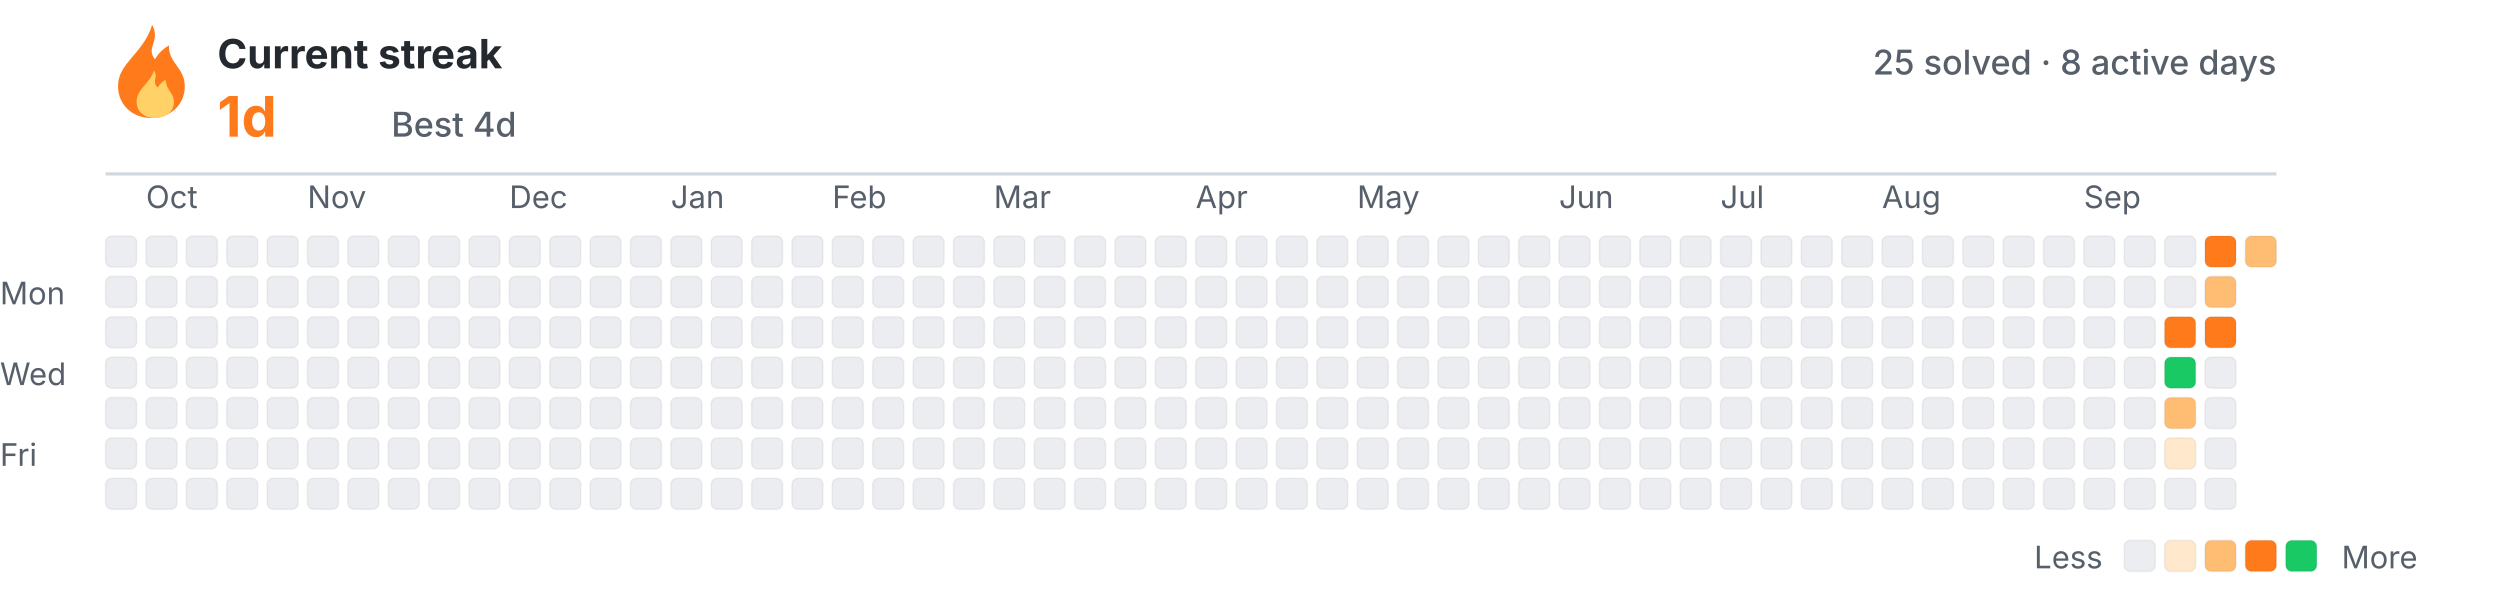
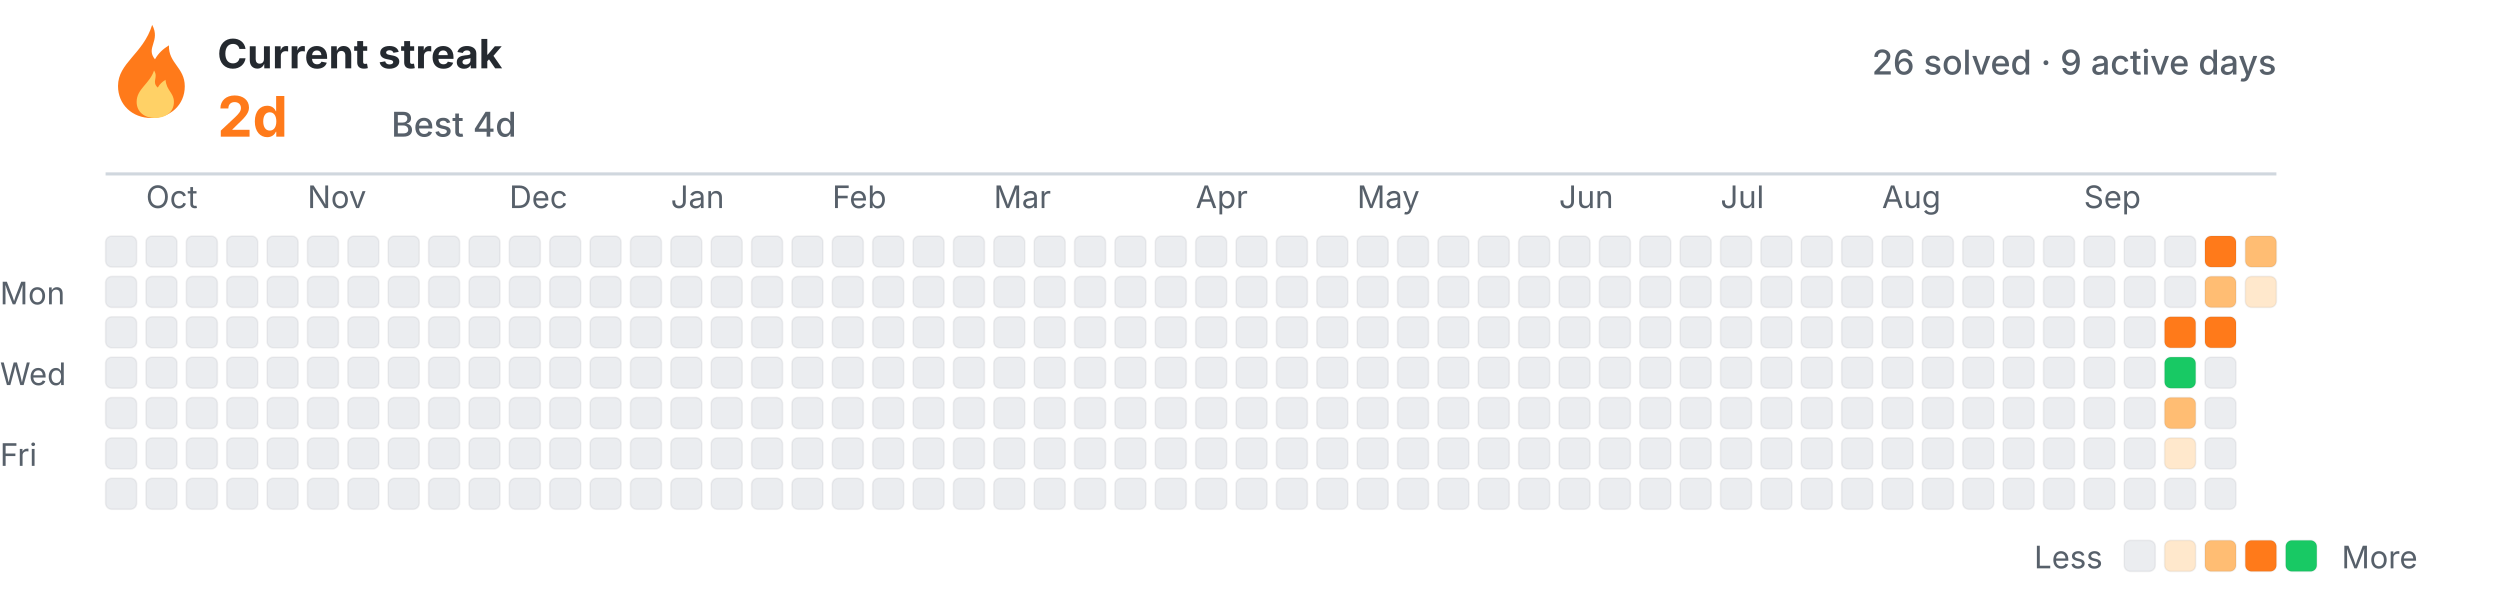
<svg xmlns="http://www.w3.org/2000/svg" width="805" height="198" viewBox="0 0 805 198" role="img" aria-labelledby="title desc">
  <style>
:root{color-scheme:light dark}
.label{font:10px -apple-system,BlinkMacSystemFont,"Segoe UI",sans-serif;fill:#57606a}
.metric{font:650 13px -apple-system,BlinkMacSystemFont,"Segoe UI",sans-serif;fill:#24292f}
.metric-strong{font:750 18px -apple-system,BlinkMacSystemFont,"Segoe UI",sans-serif;fill:#ff7a1a}
.metric-muted{font:550 11px -apple-system,BlinkMacSystemFont,"Segoe UI",sans-serif;fill:#57606a}
.flame{fill:#ff7a1a}
.spark{fill:#ffd166}
.rule{stroke:#d0d7de;stroke-width:1}
.cell{shape-rendering:geometricPrecision;stroke:rgba(27,31,36,.06);stroke-width:.5}
.level-0{fill:#ebedf0}.level-1{fill:#ffe8cc}.level-2{fill:#ffbd73}.level-3{fill:#ff7a1a}.level-4{fill:#18c964}
@media (prefers-color-scheme:dark){.label,.metric-muted{fill:#8b949e}.metric{fill:#f0f6fc}.rule{stroke:#30363d}.cell{stroke:rgba(240,246,252,.06)}.level-0{fill:#161b22}.level-1{fill:#3a2414}.level-2{fill:#7a3d12}.level-3{fill:#ff7a1a}.level-4{fill:#2fd46f}}
</style>
  <g transform="translate(34,8)">
    <path class="flame" d="M15 0c2.8 5.3-2.2 7.3.9 11.1 1.1-2 2.7-3.4 4.5-4.5-.2 5.8 5.1 7.1 5.1 13.2 0 6-4.7 10.2-10.8 10.2S4 25.7 4 19.7C4 12.2 12.1 9.4 15 0Z" />
    <path class="spark" d="M15.6 14.7c1.5 2.3-.9 3.6 1.2 5.5.6-1.1 1.5-1.9 2.5-2.5.3 3.5 2.7 4.2 2.7 7.1 0 3.4-2.8 5.2-6.1 5.2s-5.9-1.9-5.9-5.2c0-4.2 4.2-5.8 5.6-10.1Z" />
    <text x="36" y="14" class="metric">Current streak</text>
-     <text x="36" y="36" class="metric-strong">1d</text>
+     <text x="36" y="36" class="metric-strong">2d</text>
    <text x="92" y="36" class="metric-muted">Best 4d</text>
  </g>
-   <text x="733" y="24" class="metric-muted" text-anchor="end">25 solved · 8 active days</text>
+   <text x="733" y="24" class="metric-muted" text-anchor="end">26 solved · 9 active days</text>
  <line x1="34" y1="56" x2="733" y2="56" class="rule" />
  <text x="47" y="67" class="label">Oct</text>
  <text x="99" y="67" class="label">Nov</text>
  <text x="164" y="67" class="label">Dec</text>
  <text x="216" y="67" class="label">Jan</text>
  <text x="268" y="67" class="label">Feb</text>
  <text x="320" y="67" class="label">Mar</text>
  <text x="385" y="67" class="label">Apr</text>
  <text x="437" y="67" class="label">May</text>
  <text x="502" y="67" class="label">Jun</text>
  <text x="554" y="67" class="label">Jul</text>
  <text x="606" y="67" class="label">Aug</text>
  <text x="671" y="67" class="label">Sep</text>
  <text x="0" y="98" class="label">Mon</text>
  <text x="0" y="124" class="label">Wed</text>
  <text x="0" y="150" class="label">Fri</text>
  <rect x="34" y="76" width="10" height="10" rx="2" class="cell level-0" />
  <rect x="34" y="89" width="10" height="10" rx="2" class="cell level-0" />
  <rect x="34" y="102" width="10" height="10" rx="2" class="cell level-0" />
  <rect x="34" y="115" width="10" height="10" rx="2" class="cell level-0" />
  <rect x="34" y="128" width="10" height="10" rx="2" class="cell level-0" />
  <rect x="34" y="141" width="10" height="10" rx="2" class="cell level-0" />
  <rect x="34" y="154" width="10" height="10" rx="2" class="cell level-0" />
  <rect x="47" y="76" width="10" height="10" rx="2" class="cell level-0" />
  <rect x="47" y="89" width="10" height="10" rx="2" class="cell level-0" />
  <rect x="47" y="102" width="10" height="10" rx="2" class="cell level-0" />
  <rect x="47" y="115" width="10" height="10" rx="2" class="cell level-0" />
  <rect x="47" y="128" width="10" height="10" rx="2" class="cell level-0" />
  <rect x="47" y="141" width="10" height="10" rx="2" class="cell level-0" />
  <rect x="47" y="154" width="10" height="10" rx="2" class="cell level-0" />
  <rect x="60" y="76" width="10" height="10" rx="2" class="cell level-0" />
  <rect x="60" y="89" width="10" height="10" rx="2" class="cell level-0" />
  <rect x="60" y="102" width="10" height="10" rx="2" class="cell level-0" />
  <rect x="60" y="115" width="10" height="10" rx="2" class="cell level-0" />
  <rect x="60" y="128" width="10" height="10" rx="2" class="cell level-0" />
  <rect x="60" y="141" width="10" height="10" rx="2" class="cell level-0" />
  <rect x="60" y="154" width="10" height="10" rx="2" class="cell level-0" />
  <rect x="73" y="76" width="10" height="10" rx="2" class="cell level-0" />
  <rect x="73" y="89" width="10" height="10" rx="2" class="cell level-0" />
  <rect x="73" y="102" width="10" height="10" rx="2" class="cell level-0" />
  <rect x="73" y="115" width="10" height="10" rx="2" class="cell level-0" />
  <rect x="73" y="128" width="10" height="10" rx="2" class="cell level-0" />
  <rect x="73" y="141" width="10" height="10" rx="2" class="cell level-0" />
  <rect x="73" y="154" width="10" height="10" rx="2" class="cell level-0" />
  <rect x="86" y="76" width="10" height="10" rx="2" class="cell level-0" />
  <rect x="86" y="89" width="10" height="10" rx="2" class="cell level-0" />
  <rect x="86" y="102" width="10" height="10" rx="2" class="cell level-0" />
  <rect x="86" y="115" width="10" height="10" rx="2" class="cell level-0" />
  <rect x="86" y="128" width="10" height="10" rx="2" class="cell level-0" />
  <rect x="86" y="141" width="10" height="10" rx="2" class="cell level-0" />
  <rect x="86" y="154" width="10" height="10" rx="2" class="cell level-0" />
  <rect x="99" y="76" width="10" height="10" rx="2" class="cell level-0" />
  <rect x="99" y="89" width="10" height="10" rx="2" class="cell level-0" />
  <rect x="99" y="102" width="10" height="10" rx="2" class="cell level-0" />
  <rect x="99" y="115" width="10" height="10" rx="2" class="cell level-0" />
  <rect x="99" y="128" width="10" height="10" rx="2" class="cell level-0" />
  <rect x="99" y="141" width="10" height="10" rx="2" class="cell level-0" />
  <rect x="99" y="154" width="10" height="10" rx="2" class="cell level-0" />
  <rect x="112" y="76" width="10" height="10" rx="2" class="cell level-0" />
  <rect x="112" y="89" width="10" height="10" rx="2" class="cell level-0" />
  <rect x="112" y="102" width="10" height="10" rx="2" class="cell level-0" />
  <rect x="112" y="115" width="10" height="10" rx="2" class="cell level-0" />
  <rect x="112" y="128" width="10" height="10" rx="2" class="cell level-0" />
  <rect x="112" y="141" width="10" height="10" rx="2" class="cell level-0" />
  <rect x="112" y="154" width="10" height="10" rx="2" class="cell level-0" />
  <rect x="125" y="76" width="10" height="10" rx="2" class="cell level-0" />
  <rect x="125" y="89" width="10" height="10" rx="2" class="cell level-0" />
  <rect x="125" y="102" width="10" height="10" rx="2" class="cell level-0" />
  <rect x="125" y="115" width="10" height="10" rx="2" class="cell level-0" />
  <rect x="125" y="128" width="10" height="10" rx="2" class="cell level-0" />
  <rect x="125" y="141" width="10" height="10" rx="2" class="cell level-0" />
  <rect x="125" y="154" width="10" height="10" rx="2" class="cell level-0" />
  <rect x="138" y="76" width="10" height="10" rx="2" class="cell level-0" />
  <rect x="138" y="89" width="10" height="10" rx="2" class="cell level-0" />
  <rect x="138" y="102" width="10" height="10" rx="2" class="cell level-0" />
  <rect x="138" y="115" width="10" height="10" rx="2" class="cell level-0" />
  <rect x="138" y="128" width="10" height="10" rx="2" class="cell level-0" />
  <rect x="138" y="141" width="10" height="10" rx="2" class="cell level-0" />
  <rect x="138" y="154" width="10" height="10" rx="2" class="cell level-0" />
  <rect x="151" y="76" width="10" height="10" rx="2" class="cell level-0" />
  <rect x="151" y="89" width="10" height="10" rx="2" class="cell level-0" />
  <rect x="151" y="102" width="10" height="10" rx="2" class="cell level-0" />
  <rect x="151" y="115" width="10" height="10" rx="2" class="cell level-0" />
  <rect x="151" y="128" width="10" height="10" rx="2" class="cell level-0" />
  <rect x="151" y="141" width="10" height="10" rx="2" class="cell level-0" />
  <rect x="151" y="154" width="10" height="10" rx="2" class="cell level-0" />
  <rect x="164" y="76" width="10" height="10" rx="2" class="cell level-0" />
  <rect x="164" y="89" width="10" height="10" rx="2" class="cell level-0" />
  <rect x="164" y="102" width="10" height="10" rx="2" class="cell level-0" />
  <rect x="164" y="115" width="10" height="10" rx="2" class="cell level-0" />
  <rect x="164" y="128" width="10" height="10" rx="2" class="cell level-0" />
  <rect x="164" y="141" width="10" height="10" rx="2" class="cell level-0" />
  <rect x="164" y="154" width="10" height="10" rx="2" class="cell level-0" />
  <rect x="177" y="76" width="10" height="10" rx="2" class="cell level-0" />
  <rect x="177" y="89" width="10" height="10" rx="2" class="cell level-0" />
  <rect x="177" y="102" width="10" height="10" rx="2" class="cell level-0" />
  <rect x="177" y="115" width="10" height="10" rx="2" class="cell level-0" />
  <rect x="177" y="128" width="10" height="10" rx="2" class="cell level-0" />
  <rect x="177" y="141" width="10" height="10" rx="2" class="cell level-0" />
  <rect x="177" y="154" width="10" height="10" rx="2" class="cell level-0" />
  <rect x="190" y="76" width="10" height="10" rx="2" class="cell level-0" />
  <rect x="190" y="89" width="10" height="10" rx="2" class="cell level-0" />
  <rect x="190" y="102" width="10" height="10" rx="2" class="cell level-0" />
  <rect x="190" y="115" width="10" height="10" rx="2" class="cell level-0" />
  <rect x="190" y="128" width="10" height="10" rx="2" class="cell level-0" />
  <rect x="190" y="141" width="10" height="10" rx="2" class="cell level-0" />
  <rect x="190" y="154" width="10" height="10" rx="2" class="cell level-0" />
  <rect x="203" y="76" width="10" height="10" rx="2" class="cell level-0" />
  <rect x="203" y="89" width="10" height="10" rx="2" class="cell level-0" />
  <rect x="203" y="102" width="10" height="10" rx="2" class="cell level-0" />
  <rect x="203" y="115" width="10" height="10" rx="2" class="cell level-0" />
  <rect x="203" y="128" width="10" height="10" rx="2" class="cell level-0" />
  <rect x="203" y="141" width="10" height="10" rx="2" class="cell level-0" />
  <rect x="203" y="154" width="10" height="10" rx="2" class="cell level-0" />
  <rect x="216" y="76" width="10" height="10" rx="2" class="cell level-0" />
  <rect x="216" y="89" width="10" height="10" rx="2" class="cell level-0" />
  <rect x="216" y="102" width="10" height="10" rx="2" class="cell level-0" />
  <rect x="216" y="115" width="10" height="10" rx="2" class="cell level-0" />
  <rect x="216" y="128" width="10" height="10" rx="2" class="cell level-0" />
  <rect x="216" y="141" width="10" height="10" rx="2" class="cell level-0" />
  <rect x="216" y="154" width="10" height="10" rx="2" class="cell level-0" />
  <rect x="229" y="76" width="10" height="10" rx="2" class="cell level-0" />
  <rect x="229" y="89" width="10" height="10" rx="2" class="cell level-0" />
  <rect x="229" y="102" width="10" height="10" rx="2" class="cell level-0" />
  <rect x="229" y="115" width="10" height="10" rx="2" class="cell level-0" />
  <rect x="229" y="128" width="10" height="10" rx="2" class="cell level-0" />
  <rect x="229" y="141" width="10" height="10" rx="2" class="cell level-0" />
  <rect x="229" y="154" width="10" height="10" rx="2" class="cell level-0" />
  <rect x="242" y="76" width="10" height="10" rx="2" class="cell level-0" />
  <rect x="242" y="89" width="10" height="10" rx="2" class="cell level-0" />
  <rect x="242" y="102" width="10" height="10" rx="2" class="cell level-0" />
  <rect x="242" y="115" width="10" height="10" rx="2" class="cell level-0" />
  <rect x="242" y="128" width="10" height="10" rx="2" class="cell level-0" />
  <rect x="242" y="141" width="10" height="10" rx="2" class="cell level-0" />
  <rect x="242" y="154" width="10" height="10" rx="2" class="cell level-0" />
  <rect x="255" y="76" width="10" height="10" rx="2" class="cell level-0" />
  <rect x="255" y="89" width="10" height="10" rx="2" class="cell level-0" />
  <rect x="255" y="102" width="10" height="10" rx="2" class="cell level-0" />
  <rect x="255" y="115" width="10" height="10" rx="2" class="cell level-0" />
  <rect x="255" y="128" width="10" height="10" rx="2" class="cell level-0" />
  <rect x="255" y="141" width="10" height="10" rx="2" class="cell level-0" />
  <rect x="255" y="154" width="10" height="10" rx="2" class="cell level-0" />
  <rect x="268" y="76" width="10" height="10" rx="2" class="cell level-0" />
  <rect x="268" y="89" width="10" height="10" rx="2" class="cell level-0" />
  <rect x="268" y="102" width="10" height="10" rx="2" class="cell level-0" />
  <rect x="268" y="115" width="10" height="10" rx="2" class="cell level-0" />
  <rect x="268" y="128" width="10" height="10" rx="2" class="cell level-0" />
  <rect x="268" y="141" width="10" height="10" rx="2" class="cell level-0" />
  <rect x="268" y="154" width="10" height="10" rx="2" class="cell level-0" />
  <rect x="281" y="76" width="10" height="10" rx="2" class="cell level-0" />
  <rect x="281" y="89" width="10" height="10" rx="2" class="cell level-0" />
  <rect x="281" y="102" width="10" height="10" rx="2" class="cell level-0" />
  <rect x="281" y="115" width="10" height="10" rx="2" class="cell level-0" />
  <rect x="281" y="128" width="10" height="10" rx="2" class="cell level-0" />
  <rect x="281" y="141" width="10" height="10" rx="2" class="cell level-0" />
  <rect x="281" y="154" width="10" height="10" rx="2" class="cell level-0" />
  <rect x="294" y="76" width="10" height="10" rx="2" class="cell level-0" />
  <rect x="294" y="89" width="10" height="10" rx="2" class="cell level-0" />
  <rect x="294" y="102" width="10" height="10" rx="2" class="cell level-0" />
  <rect x="294" y="115" width="10" height="10" rx="2" class="cell level-0" />
  <rect x="294" y="128" width="10" height="10" rx="2" class="cell level-0" />
  <rect x="294" y="141" width="10" height="10" rx="2" class="cell level-0" />
  <rect x="294" y="154" width="10" height="10" rx="2" class="cell level-0" />
  <rect x="307" y="76" width="10" height="10" rx="2" class="cell level-0" />
  <rect x="307" y="89" width="10" height="10" rx="2" class="cell level-0" />
  <rect x="307" y="102" width="10" height="10" rx="2" class="cell level-0" />
  <rect x="307" y="115" width="10" height="10" rx="2" class="cell level-0" />
  <rect x="307" y="128" width="10" height="10" rx="2" class="cell level-0" />
  <rect x="307" y="141" width="10" height="10" rx="2" class="cell level-0" />
  <rect x="307" y="154" width="10" height="10" rx="2" class="cell level-0" />
  <rect x="320" y="76" width="10" height="10" rx="2" class="cell level-0" />
  <rect x="320" y="89" width="10" height="10" rx="2" class="cell level-0" />
  <rect x="320" y="102" width="10" height="10" rx="2" class="cell level-0" />
  <rect x="320" y="115" width="10" height="10" rx="2" class="cell level-0" />
  <rect x="320" y="128" width="10" height="10" rx="2" class="cell level-0" />
  <rect x="320" y="141" width="10" height="10" rx="2" class="cell level-0" />
  <rect x="320" y="154" width="10" height="10" rx="2" class="cell level-0" />
  <rect x="333" y="76" width="10" height="10" rx="2" class="cell level-0" />
  <rect x="333" y="89" width="10" height="10" rx="2" class="cell level-0" />
  <rect x="333" y="102" width="10" height="10" rx="2" class="cell level-0" />
  <rect x="333" y="115" width="10" height="10" rx="2" class="cell level-0" />
  <rect x="333" y="128" width="10" height="10" rx="2" class="cell level-0" />
  <rect x="333" y="141" width="10" height="10" rx="2" class="cell level-0" />
  <rect x="333" y="154" width="10" height="10" rx="2" class="cell level-0" />
  <rect x="346" y="76" width="10" height="10" rx="2" class="cell level-0" />
  <rect x="346" y="89" width="10" height="10" rx="2" class="cell level-0" />
  <rect x="346" y="102" width="10" height="10" rx="2" class="cell level-0" />
  <rect x="346" y="115" width="10" height="10" rx="2" class="cell level-0" />
  <rect x="346" y="128" width="10" height="10" rx="2" class="cell level-0" />
  <rect x="346" y="141" width="10" height="10" rx="2" class="cell level-0" />
  <rect x="346" y="154" width="10" height="10" rx="2" class="cell level-0" />
  <rect x="359" y="76" width="10" height="10" rx="2" class="cell level-0" />
  <rect x="359" y="89" width="10" height="10" rx="2" class="cell level-0" />
  <rect x="359" y="102" width="10" height="10" rx="2" class="cell level-0" />
  <rect x="359" y="115" width="10" height="10" rx="2" class="cell level-0" />
  <rect x="359" y="128" width="10" height="10" rx="2" class="cell level-0" />
  <rect x="359" y="141" width="10" height="10" rx="2" class="cell level-0" />
  <rect x="359" y="154" width="10" height="10" rx="2" class="cell level-0" />
  <rect x="372" y="76" width="10" height="10" rx="2" class="cell level-0" />
  <rect x="372" y="89" width="10" height="10" rx="2" class="cell level-0" />
  <rect x="372" y="102" width="10" height="10" rx="2" class="cell level-0" />
  <rect x="372" y="115" width="10" height="10" rx="2" class="cell level-0" />
  <rect x="372" y="128" width="10" height="10" rx="2" class="cell level-0" />
  <rect x="372" y="141" width="10" height="10" rx="2" class="cell level-0" />
  <rect x="372" y="154" width="10" height="10" rx="2" class="cell level-0" />
  <rect x="385" y="76" width="10" height="10" rx="2" class="cell level-0" />
  <rect x="385" y="89" width="10" height="10" rx="2" class="cell level-0" />
  <rect x="385" y="102" width="10" height="10" rx="2" class="cell level-0" />
  <rect x="385" y="115" width="10" height="10" rx="2" class="cell level-0" />
  <rect x="385" y="128" width="10" height="10" rx="2" class="cell level-0" />
  <rect x="385" y="141" width="10" height="10" rx="2" class="cell level-0" />
  <rect x="385" y="154" width="10" height="10" rx="2" class="cell level-0" />
  <rect x="398" y="76" width="10" height="10" rx="2" class="cell level-0" />
  <rect x="398" y="89" width="10" height="10" rx="2" class="cell level-0" />
  <rect x="398" y="102" width="10" height="10" rx="2" class="cell level-0" />
  <rect x="398" y="115" width="10" height="10" rx="2" class="cell level-0" />
  <rect x="398" y="128" width="10" height="10" rx="2" class="cell level-0" />
  <rect x="398" y="141" width="10" height="10" rx="2" class="cell level-0" />
  <rect x="398" y="154" width="10" height="10" rx="2" class="cell level-0" />
  <rect x="411" y="76" width="10" height="10" rx="2" class="cell level-0" />
  <rect x="411" y="89" width="10" height="10" rx="2" class="cell level-0" />
  <rect x="411" y="102" width="10" height="10" rx="2" class="cell level-0" />
  <rect x="411" y="115" width="10" height="10" rx="2" class="cell level-0" />
  <rect x="411" y="128" width="10" height="10" rx="2" class="cell level-0" />
  <rect x="411" y="141" width="10" height="10" rx="2" class="cell level-0" />
  <rect x="411" y="154" width="10" height="10" rx="2" class="cell level-0" />
  <rect x="424" y="76" width="10" height="10" rx="2" class="cell level-0" />
  <rect x="424" y="89" width="10" height="10" rx="2" class="cell level-0" />
  <rect x="424" y="102" width="10" height="10" rx="2" class="cell level-0" />
  <rect x="424" y="115" width="10" height="10" rx="2" class="cell level-0" />
  <rect x="424" y="128" width="10" height="10" rx="2" class="cell level-0" />
  <rect x="424" y="141" width="10" height="10" rx="2" class="cell level-0" />
  <rect x="424" y="154" width="10" height="10" rx="2" class="cell level-0" />
  <rect x="437" y="76" width="10" height="10" rx="2" class="cell level-0" />
  <rect x="437" y="89" width="10" height="10" rx="2" class="cell level-0" />
  <rect x="437" y="102" width="10" height="10" rx="2" class="cell level-0" />
  <rect x="437" y="115" width="10" height="10" rx="2" class="cell level-0" />
  <rect x="437" y="128" width="10" height="10" rx="2" class="cell level-0" />
  <rect x="437" y="141" width="10" height="10" rx="2" class="cell level-0" />
  <rect x="437" y="154" width="10" height="10" rx="2" class="cell level-0" />
  <rect x="450" y="76" width="10" height="10" rx="2" class="cell level-0" />
  <rect x="450" y="89" width="10" height="10" rx="2" class="cell level-0" />
  <rect x="450" y="102" width="10" height="10" rx="2" class="cell level-0" />
  <rect x="450" y="115" width="10" height="10" rx="2" class="cell level-0" />
  <rect x="450" y="128" width="10" height="10" rx="2" class="cell level-0" />
  <rect x="450" y="141" width="10" height="10" rx="2" class="cell level-0" />
  <rect x="450" y="154" width="10" height="10" rx="2" class="cell level-0" />
  <rect x="463" y="76" width="10" height="10" rx="2" class="cell level-0" />
  <rect x="463" y="89" width="10" height="10" rx="2" class="cell level-0" />
  <rect x="463" y="102" width="10" height="10" rx="2" class="cell level-0" />
  <rect x="463" y="115" width="10" height="10" rx="2" class="cell level-0" />
  <rect x="463" y="128" width="10" height="10" rx="2" class="cell level-0" />
  <rect x="463" y="141" width="10" height="10" rx="2" class="cell level-0" />
  <rect x="463" y="154" width="10" height="10" rx="2" class="cell level-0" />
  <rect x="476" y="76" width="10" height="10" rx="2" class="cell level-0" />
  <rect x="476" y="89" width="10" height="10" rx="2" class="cell level-0" />
  <rect x="476" y="102" width="10" height="10" rx="2" class="cell level-0" />
  <rect x="476" y="115" width="10" height="10" rx="2" class="cell level-0" />
  <rect x="476" y="128" width="10" height="10" rx="2" class="cell level-0" />
  <rect x="476" y="141" width="10" height="10" rx="2" class="cell level-0" />
  <rect x="476" y="154" width="10" height="10" rx="2" class="cell level-0" />
  <rect x="489" y="76" width="10" height="10" rx="2" class="cell level-0" />
  <rect x="489" y="89" width="10" height="10" rx="2" class="cell level-0" />
  <rect x="489" y="102" width="10" height="10" rx="2" class="cell level-0" />
  <rect x="489" y="115" width="10" height="10" rx="2" class="cell level-0" />
  <rect x="489" y="128" width="10" height="10" rx="2" class="cell level-0" />
  <rect x="489" y="141" width="10" height="10" rx="2" class="cell level-0" />
  <rect x="489" y="154" width="10" height="10" rx="2" class="cell level-0" />
  <rect x="502" y="76" width="10" height="10" rx="2" class="cell level-0" />
  <rect x="502" y="89" width="10" height="10" rx="2" class="cell level-0" />
  <rect x="502" y="102" width="10" height="10" rx="2" class="cell level-0" />
  <rect x="502" y="115" width="10" height="10" rx="2" class="cell level-0" />
  <rect x="502" y="128" width="10" height="10" rx="2" class="cell level-0" />
  <rect x="502" y="141" width="10" height="10" rx="2" class="cell level-0" />
  <rect x="502" y="154" width="10" height="10" rx="2" class="cell level-0" />
  <rect x="515" y="76" width="10" height="10" rx="2" class="cell level-0" />
  <rect x="515" y="89" width="10" height="10" rx="2" class="cell level-0" />
  <rect x="515" y="102" width="10" height="10" rx="2" class="cell level-0" />
  <rect x="515" y="115" width="10" height="10" rx="2" class="cell level-0" />
  <rect x="515" y="128" width="10" height="10" rx="2" class="cell level-0" />
  <rect x="515" y="141" width="10" height="10" rx="2" class="cell level-0" />
  <rect x="515" y="154" width="10" height="10" rx="2" class="cell level-0" />
  <rect x="528" y="76" width="10" height="10" rx="2" class="cell level-0" />
  <rect x="528" y="89" width="10" height="10" rx="2" class="cell level-0" />
  <rect x="528" y="102" width="10" height="10" rx="2" class="cell level-0" />
  <rect x="528" y="115" width="10" height="10" rx="2" class="cell level-0" />
  <rect x="528" y="128" width="10" height="10" rx="2" class="cell level-0" />
  <rect x="528" y="141" width="10" height="10" rx="2" class="cell level-0" />
  <rect x="528" y="154" width="10" height="10" rx="2" class="cell level-0" />
  <rect x="541" y="76" width="10" height="10" rx="2" class="cell level-0" />
  <rect x="541" y="89" width="10" height="10" rx="2" class="cell level-0" />
  <rect x="541" y="102" width="10" height="10" rx="2" class="cell level-0" />
  <rect x="541" y="115" width="10" height="10" rx="2" class="cell level-0" />
  <rect x="541" y="128" width="10" height="10" rx="2" class="cell level-0" />
  <rect x="541" y="141" width="10" height="10" rx="2" class="cell level-0" />
  <rect x="541" y="154" width="10" height="10" rx="2" class="cell level-0" />
  <rect x="554" y="76" width="10" height="10" rx="2" class="cell level-0" />
  <rect x="554" y="89" width="10" height="10" rx="2" class="cell level-0" />
  <rect x="554" y="102" width="10" height="10" rx="2" class="cell level-0" />
  <rect x="554" y="115" width="10" height="10" rx="2" class="cell level-0" />
  <rect x="554" y="128" width="10" height="10" rx="2" class="cell level-0" />
  <rect x="554" y="141" width="10" height="10" rx="2" class="cell level-0" />
  <rect x="554" y="154" width="10" height="10" rx="2" class="cell level-0" />
  <rect x="567" y="76" width="10" height="10" rx="2" class="cell level-0" />
  <rect x="567" y="89" width="10" height="10" rx="2" class="cell level-0" />
  <rect x="567" y="102" width="10" height="10" rx="2" class="cell level-0" />
  <rect x="567" y="115" width="10" height="10" rx="2" class="cell level-0" />
  <rect x="567" y="128" width="10" height="10" rx="2" class="cell level-0" />
  <rect x="567" y="141" width="10" height="10" rx="2" class="cell level-0" />
  <rect x="567" y="154" width="10" height="10" rx="2" class="cell level-0" />
  <rect x="580" y="76" width="10" height="10" rx="2" class="cell level-0" />
  <rect x="580" y="89" width="10" height="10" rx="2" class="cell level-0" />
  <rect x="580" y="102" width="10" height="10" rx="2" class="cell level-0" />
  <rect x="580" y="115" width="10" height="10" rx="2" class="cell level-0" />
  <rect x="580" y="128" width="10" height="10" rx="2" class="cell level-0" />
  <rect x="580" y="141" width="10" height="10" rx="2" class="cell level-0" />
  <rect x="580" y="154" width="10" height="10" rx="2" class="cell level-0" />
  <rect x="593" y="76" width="10" height="10" rx="2" class="cell level-0" />
  <rect x="593" y="89" width="10" height="10" rx="2" class="cell level-0" />
  <rect x="593" y="102" width="10" height="10" rx="2" class="cell level-0" />
  <rect x="593" y="115" width="10" height="10" rx="2" class="cell level-0" />
  <rect x="593" y="128" width="10" height="10" rx="2" class="cell level-0" />
  <rect x="593" y="141" width="10" height="10" rx="2" class="cell level-0" />
  <rect x="593" y="154" width="10" height="10" rx="2" class="cell level-0" />
  <rect x="606" y="76" width="10" height="10" rx="2" class="cell level-0" />
  <rect x="606" y="89" width="10" height="10" rx="2" class="cell level-0" />
  <rect x="606" y="102" width="10" height="10" rx="2" class="cell level-0" />
  <rect x="606" y="115" width="10" height="10" rx="2" class="cell level-0" />
  <rect x="606" y="128" width="10" height="10" rx="2" class="cell level-0" />
  <rect x="606" y="141" width="10" height="10" rx="2" class="cell level-0" />
  <rect x="606" y="154" width="10" height="10" rx="2" class="cell level-0" />
  <rect x="619" y="76" width="10" height="10" rx="2" class="cell level-0" />
  <rect x="619" y="89" width="10" height="10" rx="2" class="cell level-0" />
  <rect x="619" y="102" width="10" height="10" rx="2" class="cell level-0" />
  <rect x="619" y="115" width="10" height="10" rx="2" class="cell level-0" />
  <rect x="619" y="128" width="10" height="10" rx="2" class="cell level-0" />
  <rect x="619" y="141" width="10" height="10" rx="2" class="cell level-0" />
  <rect x="619" y="154" width="10" height="10" rx="2" class="cell level-0" />
  <rect x="632" y="76" width="10" height="10" rx="2" class="cell level-0" />
  <rect x="632" y="89" width="10" height="10" rx="2" class="cell level-0" />
  <rect x="632" y="102" width="10" height="10" rx="2" class="cell level-0" />
  <rect x="632" y="115" width="10" height="10" rx="2" class="cell level-0" />
  <rect x="632" y="128" width="10" height="10" rx="2" class="cell level-0" />
  <rect x="632" y="141" width="10" height="10" rx="2" class="cell level-0" />
  <rect x="632" y="154" width="10" height="10" rx="2" class="cell level-0" />
  <rect x="645" y="76" width="10" height="10" rx="2" class="cell level-0" />
  <rect x="645" y="89" width="10" height="10" rx="2" class="cell level-0" />
  <rect x="645" y="102" width="10" height="10" rx="2" class="cell level-0" />
  <rect x="645" y="115" width="10" height="10" rx="2" class="cell level-0" />
  <rect x="645" y="128" width="10" height="10" rx="2" class="cell level-0" />
  <rect x="645" y="141" width="10" height="10" rx="2" class="cell level-0" />
  <rect x="645" y="154" width="10" height="10" rx="2" class="cell level-0" />
  <rect x="658" y="76" width="10" height="10" rx="2" class="cell level-0" />
  <rect x="658" y="89" width="10" height="10" rx="2" class="cell level-0" />
  <rect x="658" y="102" width="10" height="10" rx="2" class="cell level-0" />
  <rect x="658" y="115" width="10" height="10" rx="2" class="cell level-0" />
  <rect x="658" y="128" width="10" height="10" rx="2" class="cell level-0" />
  <rect x="658" y="141" width="10" height="10" rx="2" class="cell level-0" />
  <rect x="658" y="154" width="10" height="10" rx="2" class="cell level-0" />
  <rect x="671" y="76" width="10" height="10" rx="2" class="cell level-0" />
  <rect x="671" y="89" width="10" height="10" rx="2" class="cell level-0" />
  <rect x="671" y="102" width="10" height="10" rx="2" class="cell level-0" />
  <rect x="671" y="115" width="10" height="10" rx="2" class="cell level-0" />
  <rect x="671" y="128" width="10" height="10" rx="2" class="cell level-0" />
  <rect x="671" y="141" width="10" height="10" rx="2" class="cell level-0" />
  <rect x="671" y="154" width="10" height="10" rx="2" class="cell level-0" />
  <rect x="684" y="76" width="10" height="10" rx="2" class="cell level-0" />
  <rect x="684" y="89" width="10" height="10" rx="2" class="cell level-0" />
  <rect x="684" y="102" width="10" height="10" rx="2" class="cell level-0" />
  <rect x="684" y="115" width="10" height="10" rx="2" class="cell level-0" />
  <rect x="684" y="128" width="10" height="10" rx="2" class="cell level-0" />
  <rect x="684" y="141" width="10" height="10" rx="2" class="cell level-0" />
  <rect x="684" y="154" width="10" height="10" rx="2" class="cell level-0" />
  <rect x="697" y="76" width="10" height="10" rx="2" class="cell level-0" />
  <rect x="697" y="89" width="10" height="10" rx="2" class="cell level-0" />
  <rect x="697" y="102" width="10" height="10" rx="2" class="cell level-3" />
  <rect x="697" y="115" width="10" height="10" rx="2" class="cell level-4" />
  <rect x="697" y="128" width="10" height="10" rx="2" class="cell level-2" />
  <rect x="697" y="141" width="10" height="10" rx="2" class="cell level-1" />
  <rect x="697" y="154" width="10" height="10" rx="2" class="cell level-0" />
  <rect x="710" y="76" width="10" height="10" rx="2" class="cell level-3" />
  <rect x="710" y="89" width="10" height="10" rx="2" class="cell level-2" />
  <rect x="710" y="102" width="10" height="10" rx="2" class="cell level-3" />
  <rect x="710" y="115" width="10" height="10" rx="2" class="cell level-0" />
  <rect x="710" y="128" width="10" height="10" rx="2" class="cell level-0" />
  <rect x="710" y="141" width="10" height="10" rx="2" class="cell level-0" />
  <rect x="710" y="154" width="10" height="10" rx="2" class="cell level-0" />
  <rect x="723" y="76" width="10" height="10" rx="2" class="cell level-2" />
+   <rect x="723" y="89" width="10" height="10" rx="2" class="cell level-1" />
  <text x="655" y="183" class="label">Less</text>
  <rect x="684" y="174" width="10" height="10" rx="2" class="cell level-0" />
  <rect x="697" y="174" width="10" height="10" rx="2" class="cell level-1" />
  <rect x="710" y="174" width="10" height="10" rx="2" class="cell level-2" />
  <rect x="723" y="174" width="10" height="10" rx="2" class="cell level-3" />
  <rect x="736" y="174" width="10" height="10" rx="2" class="cell level-4" />
  <text x="754" y="183" class="label">More</text>
</svg>
